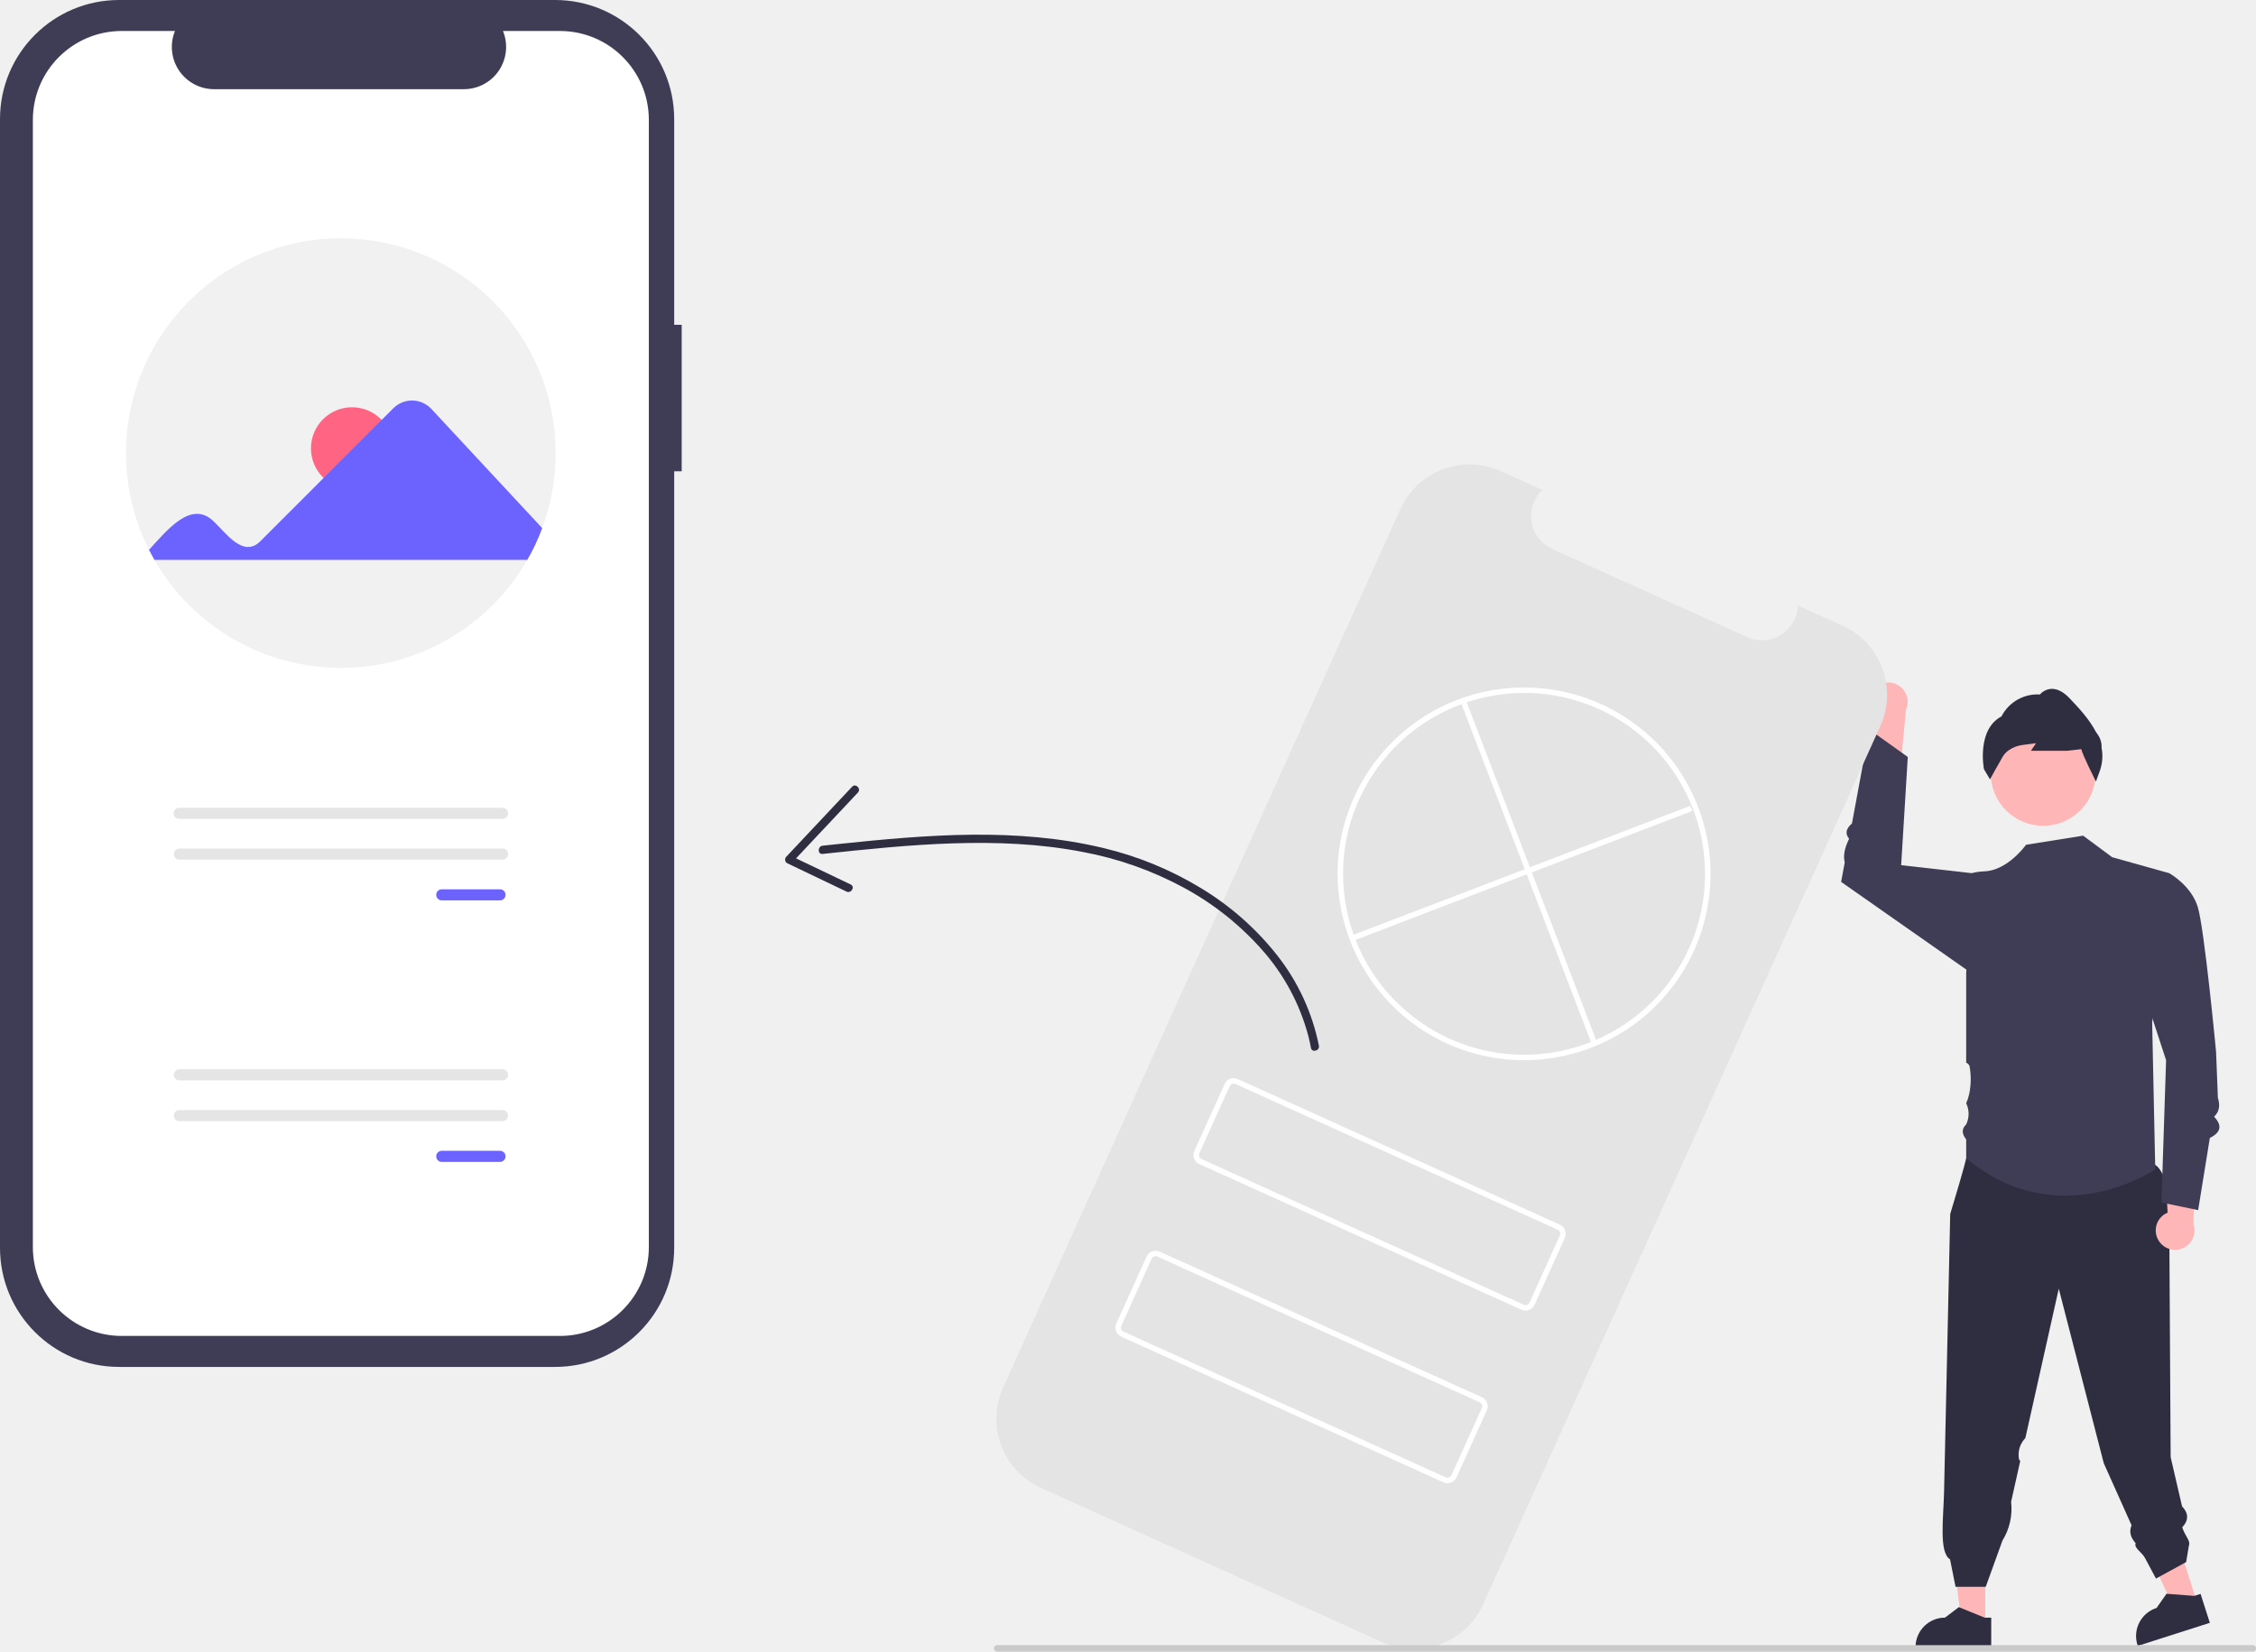
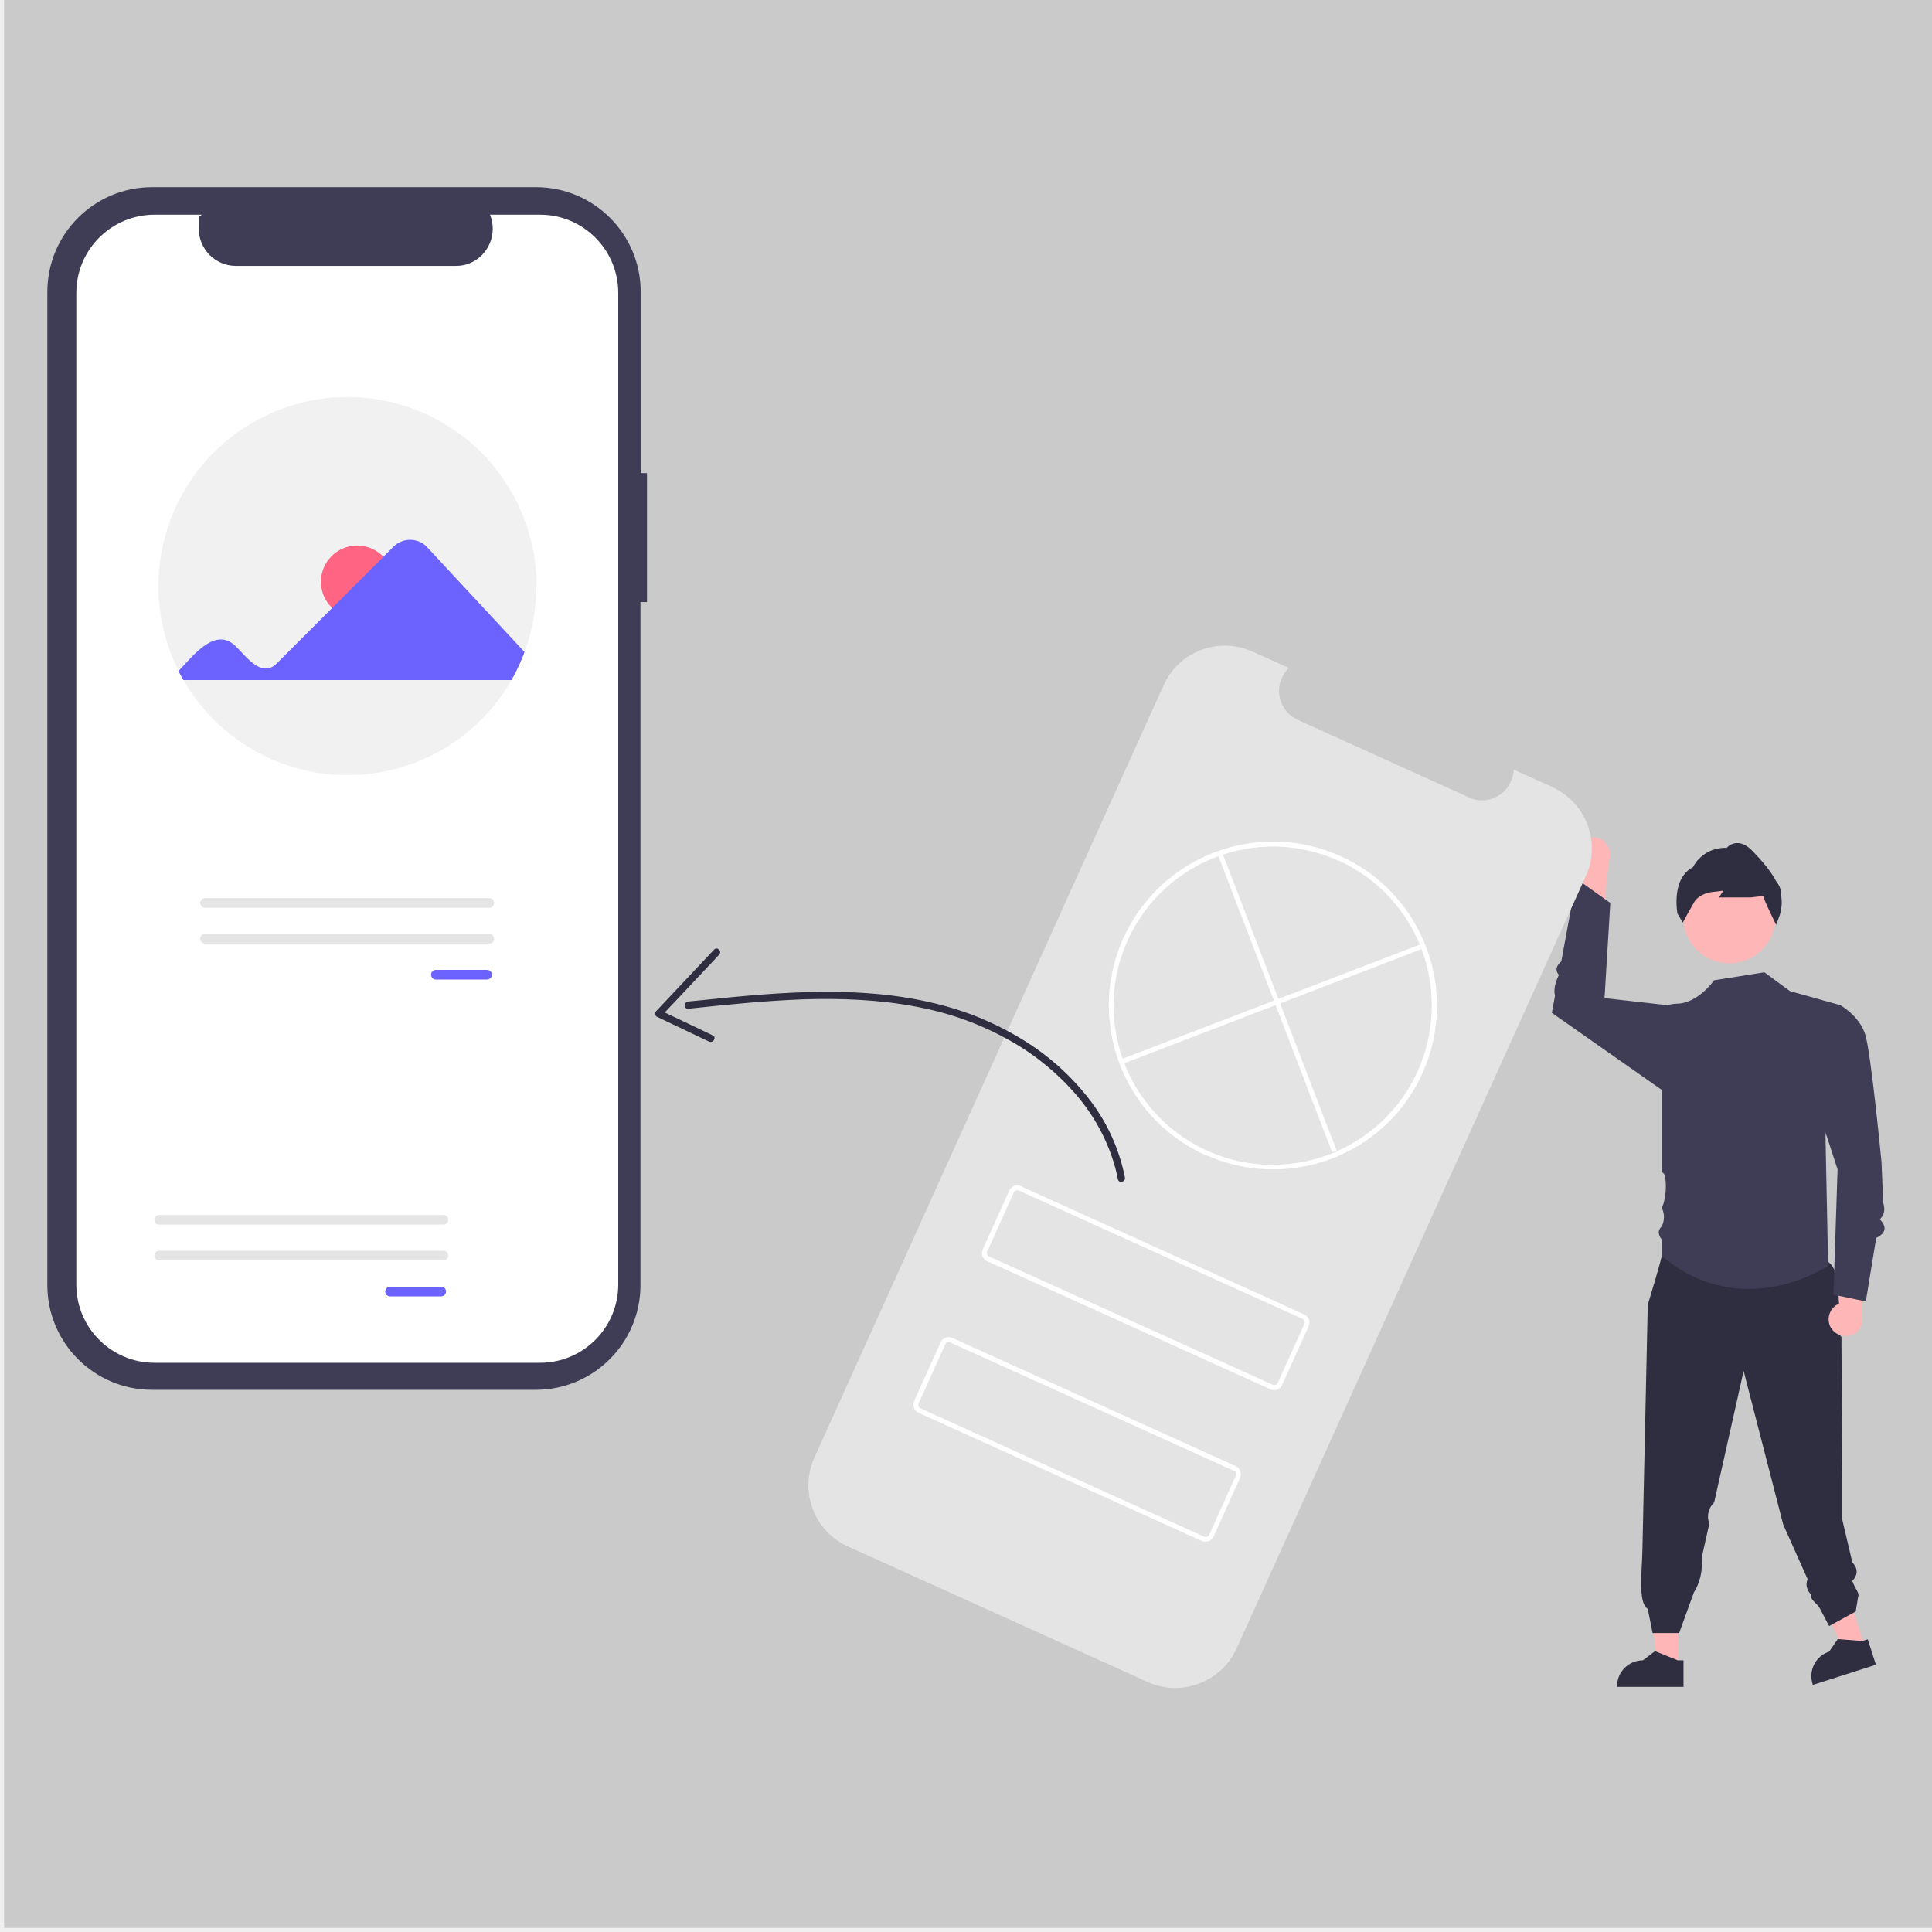
- <svg xmlns="http://www.w3.org/2000/svg" data-name="Layer 1" width="821.759" height="601.733" viewBox="0 0 821.759 601.733">
-   <polygon points="800.344 584.002 792.2 586.607 778.279 556.436 790.298 552.591 800.344 584.002" fill="#ffb6b6" />
-   <path d="M994.066,740.365l-26.258,8.398-.106-.332a10.731,10.731,0,0,1,6.951-13.489l.001-0,3.632-5.173,10.113.777,2.292-.733Z" transform="translate(-189.1205 -149.1335)" fill="#2f2e41" />
-   <polygon points="723.134 592.124 714.584 592.124 710.517 559.146 723.135 559.146 723.134 592.124" fill="#ffb6b6" />
-   <path d="M914.435,749.546l-27.568-.001v-.349A10.731,10.731,0,0,1,897.597,738.466h.001l5.036-3.82,9.396,3.821,2.407 0Z" transform="translate(-189.1205 -149.1335)" fill="#2f2e41" />
-   <path d="M871.418,400.457a7.013,7.013,0,0,0,2.114,10.544l-4.101,24.583,11.838-5.254L883.348,407.792A7.051,7.051,0,0,0,871.418,400.457Z" transform="translate(-189.1205 -149.1335)" fill="#ffb6b6" />
-   <path d="M979.343,604.38s1.994-25.97-5.074-30.792c-7.067-4.823-65.34-7.251-65.34-7.251l-3.618,4.758s-.328,2.222-5.815,20.326L897.26,692.474c-.222,9.852-1.939,22.23,2.175,24.761l2,10h11l6.077-16.813a22.107,22.107,0,0,0,3.167-14.162l3.318-14.843a1.797,1.797,0,0,1-.472-.847,8.668,8.668,0,0,1,1.387-6.336,11.176,11.176,0,0,1,.967-1.233l12.158-54.382,16.399,63.614,10.121,22.596c-.995,2.369-.334,4.514,1.479,6.505-.674,1.853,2.239,3.153,3.49,5.548l3.91,7.35,11-6,1-6c.666-1.779-1.125-2.959-2.445-6.654,2.462-2.615,2.329-5.162-.045-7.65l-4.158-17.931-.048-8.22-.052-8.786Z" transform="translate(-189.1205 -149.1335)" fill="#2f2e41" />
-   <circle cx="744.229" cy="281.745" r="19.109" fill="#ffb6b6" />
-   <path d="M952.574,433.87l-.316-.631c-.488-.976-4.529-9.09-5.036-11.176l-5.085.598-13.242.002,1.84-2.76-4.865.635a11.165,11.165,0,0,0-4.957,1.868,7.595,7.595,0,0,0-2.249,2.318c-1.738,2.976-4.393,7.843-4.419,7.892l-.254.466-2.206-3.711c-.029-.144-2.763-14.405,6.387-19.241a14.726,14.726,0,0,1,13.998-7.989,6.026,6.026,0,0,1,4.097-2.037c2.171-.113,4.424,1.027,6.686,3.403,3.006,3.156,7.122,7.478,9.612,12.277l.687.98a7.723,7.723,0,0,1,1.374,4.795,16.008,16.008,0,0,1-.546,8.166Z" transform="translate(-189.1205 -149.1335)" fill="#2f2e41" />
-   <path d="M979.254,467.243l-20.771-5.816-10.574-7.844-20.771,3.314-.09.117c-3.637,4.724-9.243,9.391-15.202,9.577a20.867,20.867,0,0,0-4.542.652L905.311,503.703v32.598a1.912,1.912,0,0,1,1.255,1.393,26.476,26.476,0,0,1-.163,10.03,16.773,16.773,0,0,1-1.092,3.35,8.844,8.844,0,0,1,0,7.697c-1.775,1.693-1.546,3.537,0,5.48v6.845c33.713,28.128,68.871,4.043,68.871,4.043l-1.128-53.541Z" transform="translate(-189.1205 -149.1335)" fill="#3f3d56" />
-   <path d="M911.964,472.251l-4.659-5.008-25.673-2.908,2.409-39.431-13.997-9.985L863.706,449.135c-2.18,1.886-2.584,3.743-1.032,5.569-1.745,3.49-2.194,6.328-1.601,8.641l-1.312,7.084,47.503,33.273Z" transform="translate(-189.1205 -149.1335)" fill="#3f3d56" />
-   <path d="M975.464,601.181a7.013,7.013,0,0,1,3.223-10.26l-1.463-24.88,11.212,6.483-.329,22.632a7.051,7.051,0,0,1-12.642,6.024Z" transform="translate(-189.1205 -149.1335)" fill="#ffb6b6" />
-   <path d="M971.451,473.465l7.803-6.222s7.979,4.401,10.407,12.292,6.677,52.81,6.677,52.81l.655,16.725c.839,2.653.62,5.019-1.381,6.905,3.007,3.11,2.558,5.7-1.548,7.741l-4.259,26.295-13.369-2.775,1.692-51.855L967.202,501.994Z" transform="translate(-189.1205 -149.1335)" fill="#3f3d56" />
-   <path d="M437.435,267.476h-2.736V192.518a43.384,43.384,0,0,0-43.384-43.384H232.505a43.384,43.384,0,0,0-43.384,43.384V603.747a43.384,43.384,0,0,0,43.384,43.384H391.315a43.384,43.384,0,0,0,43.384-43.384V320.833h2.736Z" transform="translate(-189.1205 -149.1335)" fill="#3f3d56" />
-   <path d="M393.066,160.421h-20.73a15.393,15.393,0,0,1-14.251,21.206H267.104a15.393,15.393,0,0,1-14.251-21.206H233.49a32.399,32.399,0,0,0-32.399,32.399V603.446a32.399,32.399,0,0,0,32.399,32.399H393.066a32.399,32.399,0,0,0,32.399-32.399h0V192.819A32.399,32.399,0,0,0,393.066,160.421Z" transform="translate(-189.1205 -149.1335)" fill="#fff" />
-   <path d="M391.531,314.215a77.915,77.915,0,0,1-4.911,27.322,75.776,75.776,0,0,1-5.427,11.572,78.277,78.277,0,0,1-135.83,0q-1.041-1.804-1.974-3.662A78.26,78.26,0,1,1,391.531,314.215Z" transform="translate(-189.1205 -149.1335)" fill="#f1f1f1" />
-   <circle cx="128.226" cy="163.332" r="14.96" fill="#ff6582" />
-   <path d="M243.389,349.447c6.591-7.123,15.403-18.433,23.668-10.261,4.148,3.855,10.639,13.406,16.853,7.162l48.522-48.522a9.633,9.633,0,0,1,13.777.247l40.412,43.465a75.799,75.799,0,0,1-5.427,11.572h-135.83Z" transform="translate(-189.1205 -149.1335)" fill="#6c63ff" />
-   <path id="a69ed34c-3aa3-4521-988a-f33ab8935c86-352" data-name="Path 680" d="M349.995,473.123a2.022,2.022,0,0,0,0,4.043H371.209a2.022,2.022,0,1,0,0-4.043Z" transform="translate(-189.1205 -149.1335)" fill="#6c63ff" />
-   <path id="a82b6965-e745-4a79-ac21-2b08adebfabf-353" data-name="Path 680" d="M254.419,443.43a2.022,2.022,0,1,0,0,4.043H372.137a2.022,2.022,0,1,0,0-4.043Z" transform="translate(-189.1205 -149.1335)" fill="#e5e5e5" />
-   <path id="a01cc774-2c01-4baa-ba73-f6c316fae153-354" data-name="Path 680" d="M254.419,458.277a2.022,2.022,0,0,0,0,4.043H372.137a2.022,2.022,0,1,0,0-4.043Z" transform="translate(-189.1205 -149.1335)" fill="#e5e5e5" />
-   <path id="f6ecfbd0-b722-47f2-8687-80b685eaa1e2-355" data-name="Path 680" d="M349.995,568.39a2.022,2.022,0,0,0,0,4.043H371.209a2.022,2.022,0,1,0,0-4.043Z" transform="translate(-189.1205 -149.1335)" fill="#6c63ff" />
-   <path id="beaff243-1f9b-420c-bc28-f0641d12fad8-356" data-name="Path 680" d="M254.419,538.697a2.022,2.022,0,0,0,0,4.043H372.137a2.022,2.022,0,1,0,0-4.043Z" transform="translate(-189.1205 -149.1335)" fill="#e5e5e5" />
-   <path id="a8605179-8b03-4e4a-93a2-1a820418a8d0-357" data-name="Path 680" d="M254.419,553.543a2.022,2.022,0,0,0,0,4.043H372.137a2.022,2.022,0,1,0,0-4.043Z" transform="translate(-189.1205 -149.1335)" fill="#e5e5e5" />
-   <path d="M860.2,377.02l-16.153-7.304a13.163,13.163,0,0,1-18.576,11.502l-70.891-32.055a13.163,13.163,0,0,1-3.633-21.545l-15.087-6.822a27.706,27.706,0,0,0-36.66,13.83L554.526,654.585a27.706,27.706,0,0,0,13.83,36.66l0,0,124.34,56.223a27.706,27.706,0,0,0,36.66-13.83h0L874.03,413.68A27.706,27.706,0,0,0,860.2,377.02Z" transform="translate(-189.1205 -149.1335)" fill="#e4e4e4" />
-   <path d="M716.298,529.367a68.129,68.129,0,0,1-39.633-55.408c-.117-1.18-.201-2.394-.251-3.604a67.161,67.161,0,0,1,5.983-30.852,67.918,67.918,0,1,1,110.116,75.817,66.011,66.011,0,0,1-8.432,7.212A68.135,68.135,0,0,1,716.298,529.367ZM771.439,407.419A65.993,65.993,0,0,0,684.219,440.327a65.182,65.182,0,0,0-5.807,29.944c.049,1.174.13,2.349.243,3.494a65.939,65.939,0,0,0,104.257,47.144,64.013,64.013,0,0,0,8.179-6.996,65.947,65.947,0,0,0-19.652-106.495Z" transform="translate(-189.1205 -149.1335)" fill="#fff" />
-   <rect x="744.82" y="399.969" width="2" height="132.847" transform="translate(-306.605 148.5145) rotate(-20.95967)" fill="#fff" />
-   <rect x="676.75" y="466.391" width="132.847" height="2" transform="translate(-307.1255 147.5749) rotate(-20.95574)" fill="#fff" />
-   <path d="M743.321,626.295,625.966,573.23a3.607,3.607,0,0,1-1.798-4.767l11.04-24.415a3.607,3.607,0,0,1,4.767-1.798l117.356,53.065a3.607,3.607,0,0,1,1.798,4.767l-11.04,24.415A3.607,3.607,0,0,1,743.321,626.295ZM639.15,544.072a1.604,1.604,0,0,0-2.12.8l-11.04,24.415a1.604,1.604,0,0,0,.8,2.12L744.145,624.472a1.604,1.604,0,0,0,2.12-.8l11.04-24.415a1.604,1.604,0,0,0-.8-2.12Z" transform="translate(-189.1205 -149.1335)" fill="#fff" />
-   <path d="M714.893,689.166,597.537,636.101a3.607,3.607,0,0,1-1.798-4.767l11.04-24.415a3.607,3.607,0,0,1,4.767-1.798l117.356,53.065a3.607,3.607,0,0,1,1.798,4.767l-11.04,24.415A3.607,3.607,0,0,1,714.893,689.166ZM610.721,606.944a1.604,1.604,0,0,0-2.12.8l-11.04,24.415a1.604,1.604,0,0,0,.8,2.12L715.717,687.344a1.604,1.604,0,0,0,2.12-.8l11.04-24.415a1.604,1.604,0,0,0-.8-2.12Z" transform="translate(-189.1205 -149.1335)" fill="#fff" />
-   <path d="M669.536,530.084a78.003,78.003,0,0,0-15.216-32.934,103.13,103.13,0,0,0-27.813-24.497,123.332,123.332,0,0,0-35.607-14.599c-15.61-3.75-31.731-4.972-47.752-4.818-16.136.155-32.221,1.667-48.258,3.351q-3.058.321-6.114.649c-1.9.203-1.921,3.205,0,3,15.8-1.687,31.624-3.345,47.515-3.855,15.761-.506,31.64.114,47.151,3.122A125.78,125.78,0,0,1,620.376,472.561a104.418,104.418,0,0,1,28.52,22.682A77.123,77.123,0,0,1,665.663,526.473c.374,1.459.697,2.929.98,4.408.363,1.894,3.255,1.092,2.893-.798Z" transform="translate(-189.1205 -149.1335)" fill="#2f2e41" />
-   <path d="M499.49,435.767l-23.962,25.488a1.514,1.514,0,0,0,.304,2.356l21.618,10.334c1.733.829,3.257-1.757,1.514-2.59l-21.618-10.334.304,2.356,23.962-25.488c1.322-1.406-.796-3.532-2.121-2.121Z" transform="translate(-189.1205 -149.1335)" fill="#2f2e41" />
-   <path d="M1009.689,750.867h-457.294a1.191,1.191,0,1,1,0-2.381h457.294a1.191,1.191,0,1,1,0,2.381Z" transform="translate(-189.1205 -149.1335)" fill="#cacaca" />
+ <svg xmlns="http://www.w3.org/2000/svg" version="1.1" viewBox="0 0 800 800">
+   <defs>
+     <style>
+       .cls-1 {
+         fill: #cacaca;
+       }
+ 
+       .cls-2 {
+         fill: #2f2e41;
+       }
+ 
+       .cls-3 {
+         fill: #fff;
+       }
+ 
+       .cls-4 {
+         fill: #ffb6b6;
+       }
+ 
+       .cls-5 {
+         fill: #e5e5e5;
+       }
+ 
+       .cls-6 {
+         fill: #3f3d56;
+       }
+ 
+       .cls-7 {
+         fill: #f1f1f1;
+       }
+ 
+       .cls-8 {
+         fill: #ff6582;
+       }
+ 
+       .cls-9 {
+         fill: #e4e4e4;
+       }
+ 
+       .cls-10 {
+         fill: #6c63ff;
+       }
+     </style>
+   </defs>
+   <g>
+     <g id="Capa_1">
+       <rect class="cls-1" x="1.7" width="798.3" height="798.3" />
+       <g id="Capa_1-2" data-name="Capa_1">
+         <polygon class="cls-4" points="772.3 682.1 764.1 684.7 750.2 654.5 762.2 650.7 772.3 682.1" />
+         <path class="cls-2" d="M776.9,689.3l-26.3,8.4v-.3c-1.9-5.6,1.2-11.7,6.8-13.5h0l3.6-5.2,10.1.8,2.3-.7,3.4,10.6h.1Z" />
+         <polygon class="cls-4" points="695 690.2 686.5 690.2 682.4 657.2 695 657.2 695 690.2" />
+         <path class="cls-2" d="M697.2,698.5h-27.6v-.3c0-5.9,4.8-10.7,10.7-10.7h0l5-3.8,9.4,3.8h2.4v11.1h0Z" />
+         <path class="cls-4" d="M654.2,349.4c-2.4,3-1.9,7.4,1.1,9.9.3.3.7.5,1,.7l-4.1,24.6,11.8-5.3,2.1-22.5c1.6-3.5,0-7.7-3.4-9.4-3-1.4-6.5-.5-8.5,2h0Z" />
+         <path class="cls-2" d="M762.1,553.3s2-26-5.1-30.8-65.3-7.3-65.3-7.3l-3.6,4.8s-.3,2.2-5.8,20.3l-2.2,101.1c-.2,9.9-1.9,22.2,2.2,24.8l2,10h11l6.1-16.8c2.6-4.2,3.7-9.2,3.2-14.2l3.3-14.8c-.2-.2-.4-.5-.5-.8-.4-2.2,0-4.5,1.4-6.3.3-.4.6-.8,1-1.2l12.2-54.4,16.4,63.6,10.1,22.6c-1,2.4-.3,4.5,1.5,6.5-.7,1.9,2.2,3.2,3.5,5.5l3.9,7.4,11-6,1-6c.7-1.8-1.1-3-2.4-6.7,2.5-2.6,2.3-5.2,0-7.7l-4.2-17.9v-17l-.3-58.6h-.4Z" />
+         <circle class="cls-4" cx="716.1" cy="379.8" r="19.1" />
+         <path class="cls-2" d="M735.4,382.8l-.3-.6c-.5-1-4.5-9.1-5-11.2l-5.1.6h-13.2l1.8-2.8-4.9.6c-1.8.2-3.5.9-5,1.9-.9.6-1.7,1.4-2.2,2.3-1.7,3-4.4,7.8-4.4,7.9l-.3.5-2.2-3.7c0-.1-2.8-14.4,6.4-19.2,2.7-5.2,8.2-8.3,14-8,1-1.2,2.5-1.9,4.1-2,2.2-.1,4.4,1,6.7,3.4,3,3.2,7.1,7.5,9.6,12.3l.7,1c1,1.4,1.5,3.1,1.4,4.8.5,2.7.3,5.5-.5,8.2l-1.5,4.1h0Z" />
+         <path class="cls-6" d="M762,416.2l-20.8-5.8-10.6-7.8-20.8,3.3h0c-3.6,4.8-9.2,9.5-15.2,9.7-1.5,0-3.1.3-4.5.7l-2,36.5v32.6c.6.2,1.1.7,1.3,1.4.6,3.3.5,6.7-.2,10-.2,1.2-.6,2.3-1.1,3.3,1.2,2.4,1.2,5.3,0,7.7-1.8,1.7-1.5,3.5,0,5.5v6.8c33.7,28.1,68.9,4,68.9,4l-1.1-53.5,6.2-54.4h-.1Z" />
+         <path class="cls-6" d="M694.8,421.2l-4.7-5-25.7-2.9,2.4-39.4-14-10-6.3,34.2c-2.2,1.9-2.6,3.7-1,5.6-1.7,3.5-2.2,6.3-1.6,8.6l-1.3,7.1,47.5,33.3,4.7-31.5h0Z" />
+         <path class="cls-4" d="M758.3,550.1c-2.1-3.3-1.1-7.6,2.1-9.7.3-.2.7-.4,1.1-.6l-1.5-24.9,11.2,6.5-.3,22.6c1.2,3.7-.7,7.7-4.4,8.9-3.1,1-6.5-.2-8.2-2.9h0Z" />
+         <path class="cls-6" d="M754.2,422.4l7.8-6.2s8,4.4,10.4,12.3,6.7,52.8,6.7,52.8l.7,16.7c.8,2.7.6,5-1.4,6.9,3,3.1,2.6,5.7-1.5,7.7l-4.3,26.3-13.4-2.8,1.7-51.9-10.9-33.4,4.2-28.5h0Z" />
+         <path class="cls-6" d="M268,195.9h-2.7v-75c0-24-19.4-43.4-43.4-43.4H63c-24,0-43.4,19.4-43.4,43.4v411.2c0,24,19.4,43.4,43.4,43.4h158.8c24,0,43.4-19.4,43.4-43.4V249.3h2.7v-53.4h0Z" />
+         <path class="cls-3" d="M223.6,88.9h-20.7c3.2,7.9-.6,16.9-8.4,20.1-1.8.8-3.8,1.1-5.8,1.1h-91c-8.5,0-15.4-6.9-15.4-15.4s.4-4,1.1-5.8h-19.4c-17.9,0-32.4,14.5-32.4,32.4v410.6c0,17.9,14.5,32.4,32.4,32.4h159.6c17.9,0,32.4-14.5,32.4-32.4h0V121.3c0-17.9-14.5-32.4-32.4-32.4h0Z" />
+         <path class="cls-7" d="M222.1,242.7c0,9.3-1.7,18.6-4.9,27.3-1.5,4-3.3,7.9-5.4,11.6-21.5,37.5-69.3,50.5-106.8,29-12.1-6.9-22.1-16.9-29-29-.7-1.2-1.4-2.4-2-3.7-19.5-38.6-3.9-85.7,34.7-105.1,38.6-19.5,85.7-3.9,105.1,34.7,5.5,10.9,8.4,23,8.4,35.2h-.1Z" />
+         <circle class="cls-8" cx="147.9" cy="240.9" r="15" />
+         <path class="cls-10" d="M73.9,277.9c6.6-7.1,15.4-18.4,23.7-10.3,4.1,3.9,10.6,13.4,16.9,7.2l48.5-48.5c3.8-3.7,9.9-3.7,13.6,0l.2.2,40.4,43.5c-1.5,4-3.3,7.9-5.4,11.6H75.9l-2-3.7h0Z" />
+         <path id="a69ed34c-3aa3-4521-988a-f33ab8935c86-352" class="cls-10" d="M180.5,401.6c-1.1,0-2,.9-2,2s.9,2,2,2h21.2c1.1,0,2-.9,2-2s-.9-2-2-2h-21.2Z" />
+         <path id="a82b6965-e745-4a79-ac21-2b08adebfabf-353" class="cls-5" d="M84.9,371.9c-1.1,0-2,.9-2,2s.9,2,2,2h117.7c1.1,0,2-.9,2-2s-.9-2-2-2h-117.7Z" />
+         <path id="a01cc774-2c01-4baa-ba73-f6c316fae153-354" class="cls-5" d="M84.9,386.7c-1.1,0-2,.9-2,2s.9,2,2,2h117.7c1.1,0,2-.9,2-2s-.9-2-2-2h-117.7Z" />
+         <path id="f6ecfbd0-b722-47f2-8687-80b685eaa1e2-355" class="cls-10" d="M161.5,532.8c-1.1,0-2,.9-2,2s.9,2,2,2h21.2c1.1,0,2-.9,2-2s-.9-2-2-2h-21.2Z" />
+         <path id="beaff243-1f9b-420c-bc28-f0641d12fad8-356" class="cls-5" d="M65.9,503.1c-1.1,0-2,.9-2,2s.9,2,2,2h117.7c1.1,0,2-.9,2-2s-.9-2-2-2h-117.7Z" />
+         <path id="a8605179-8b03-4e4a-93a2-1a820418a8d0-357" class="cls-5" d="M65.9,517.9c-1.1,0-2,.9-2,2s.9,2,2,2h117.7c1.1,0,2-.9,2-2s-.9-2-2-2h-117.7Z" />
+         <path class="cls-9" d="M643,326l-16.2-7.3c-.3,7.3-6.4,12.9-13.6,12.7-1.7,0-3.4-.5-4.9-1.2l-70.9-32.1c-6.6-3-9.6-10.8-6.6-17.4.7-1.6,1.7-3,2.9-4.1l-15.1-6.8c-13.9-6.3-30.4-.1-36.7,13.8l-144.7,320c-6.3,13.9-.1,30.4,13.8,36.7h0l124.3,56.2c13.9,6.3,30.4,0,36.7-13.8h0l144.7-320c6.3-13.9,0-30.4-13.8-36.7h0Z" />
+         <path class="cls-3" d="M499.1,478.3c-22.2-10.1-37.3-31.2-39.6-55.4-.1-1.2-.2-2.4-.3-3.6-.5-10.6,1.6-21.2,6-30.9,15.5-34.2,55.7-49.3,89.9-33.9,34.2,15.5,49.3,55.7,33.9,89.9-3.3,7.4-7.9,14.1-13.6,19.8-2.6,2.6-5.4,5-8.4,7.2-19.8,14.2-45.6,16.8-67.8,6.8h-.1ZM554.2,356.4c-33.2-15-72.2-.2-87.2,32.9-4.3,9.4-6.3,19.6-5.8,29.9,0,1.2.1,2.3.2,3.5,3.5,36.3,35.7,62.8,71.9,59.3,11.7-1.1,22.8-5.3,32.3-12.2,2.9-2.1,5.7-4.4,8.2-7,25.6-25.9,25.4-67.6-.4-93.3-5.6-5.5-12.1-10-19.2-13.2h0Z" />
+         <rect class="cls-3" x="527.7" y="348.4" width="2" height="132.8" transform="translate(-113.5 217) rotate(-21)" />
+         <rect class="cls-3" x="459.7" y="414.9" width="132.8" height="2" transform="translate(-114.1 216.2) rotate(-21)" />
+         <path class="cls-3" d="M526.1,575.3l-117.4-53.1c-1.8-.8-2.6-3-1.8-4.8l11-24.4c.8-1.8,3-2.6,4.8-1.8l117.4,53.1c1.8.8,2.6,3,1.8,4.8l-11,24.4c-.8,1.8-3,2.6-4.8,1.8ZM421.9,493c-.8-.4-1.8,0-2.1.8l-11,24.4c-.4.8,0,1.8.8,2.1l117.4,53.1c.8.4,1.8,0,2.1-.8l11-24.4c.4-.8,0-1.8-.8-2.1l-117.4-53.1Z" />
+         <path class="cls-3" d="M497.7,638.1l-117.4-53.1c-1.8-.8-2.6-3-1.8-4.8l11-24.4c.8-1.8,3-2.6,4.8-1.8l117.4,53.1c1.8.8,2.6,3,1.8,4.8l-11,24.4c-.8,1.8-3,2.6-4.8,1.8ZM393.5,555.9c-.8-.4-1.8,0-2.1.8l-11,24.4c-.4.8,0,1.8.8,2.1l117.4,53.1c.8.4,1.8,0,2.1-.8l11-24.4c.4-.8,0-1.8-.8-2.1l-117.4-53.1Z" />
+         <path class="cls-2" d="M465.8,487.5c-2.4-12-7.6-23.3-15.2-32.9-7.7-9.8-17.1-18.1-27.8-24.5-11-6.7-23-11.6-35.6-14.6-15.6-3.8-31.7-5-47.8-4.8-16.1.2-32.2,1.7-48.3,3.4-2,.2-4.1.4-6.1.6-1.9.2-1.9,3.2,0,3,15.8-1.7,31.6-3.3,47.5-3.9,15.8-.5,31.6.1,47.2,3.1,12.9,2.4,25.4,6.8,36.9,13.1,10.8,5.8,20.4,13.5,28.5,22.7,7.9,9,13.7,19.7,16.8,31.2.4,1.5.7,2.9,1,4.4.4,1.9,3.3,1.1,2.9-.8h0Z" />
+         <path class="cls-2" d="M295.7,393.2l-24,25.5c-.6.6-.6,1.6,0,2.1,0,0,.2.2.3.2l21.6,10.3c1.7.8,3.3-1.8,1.5-2.6l-21.6-10.3.3,2.4,24-25.5c1.3-1.4-.8-3.5-2.1-2.1h0Z" />
+       </g>
+     </g>
+   </g>
</svg>
